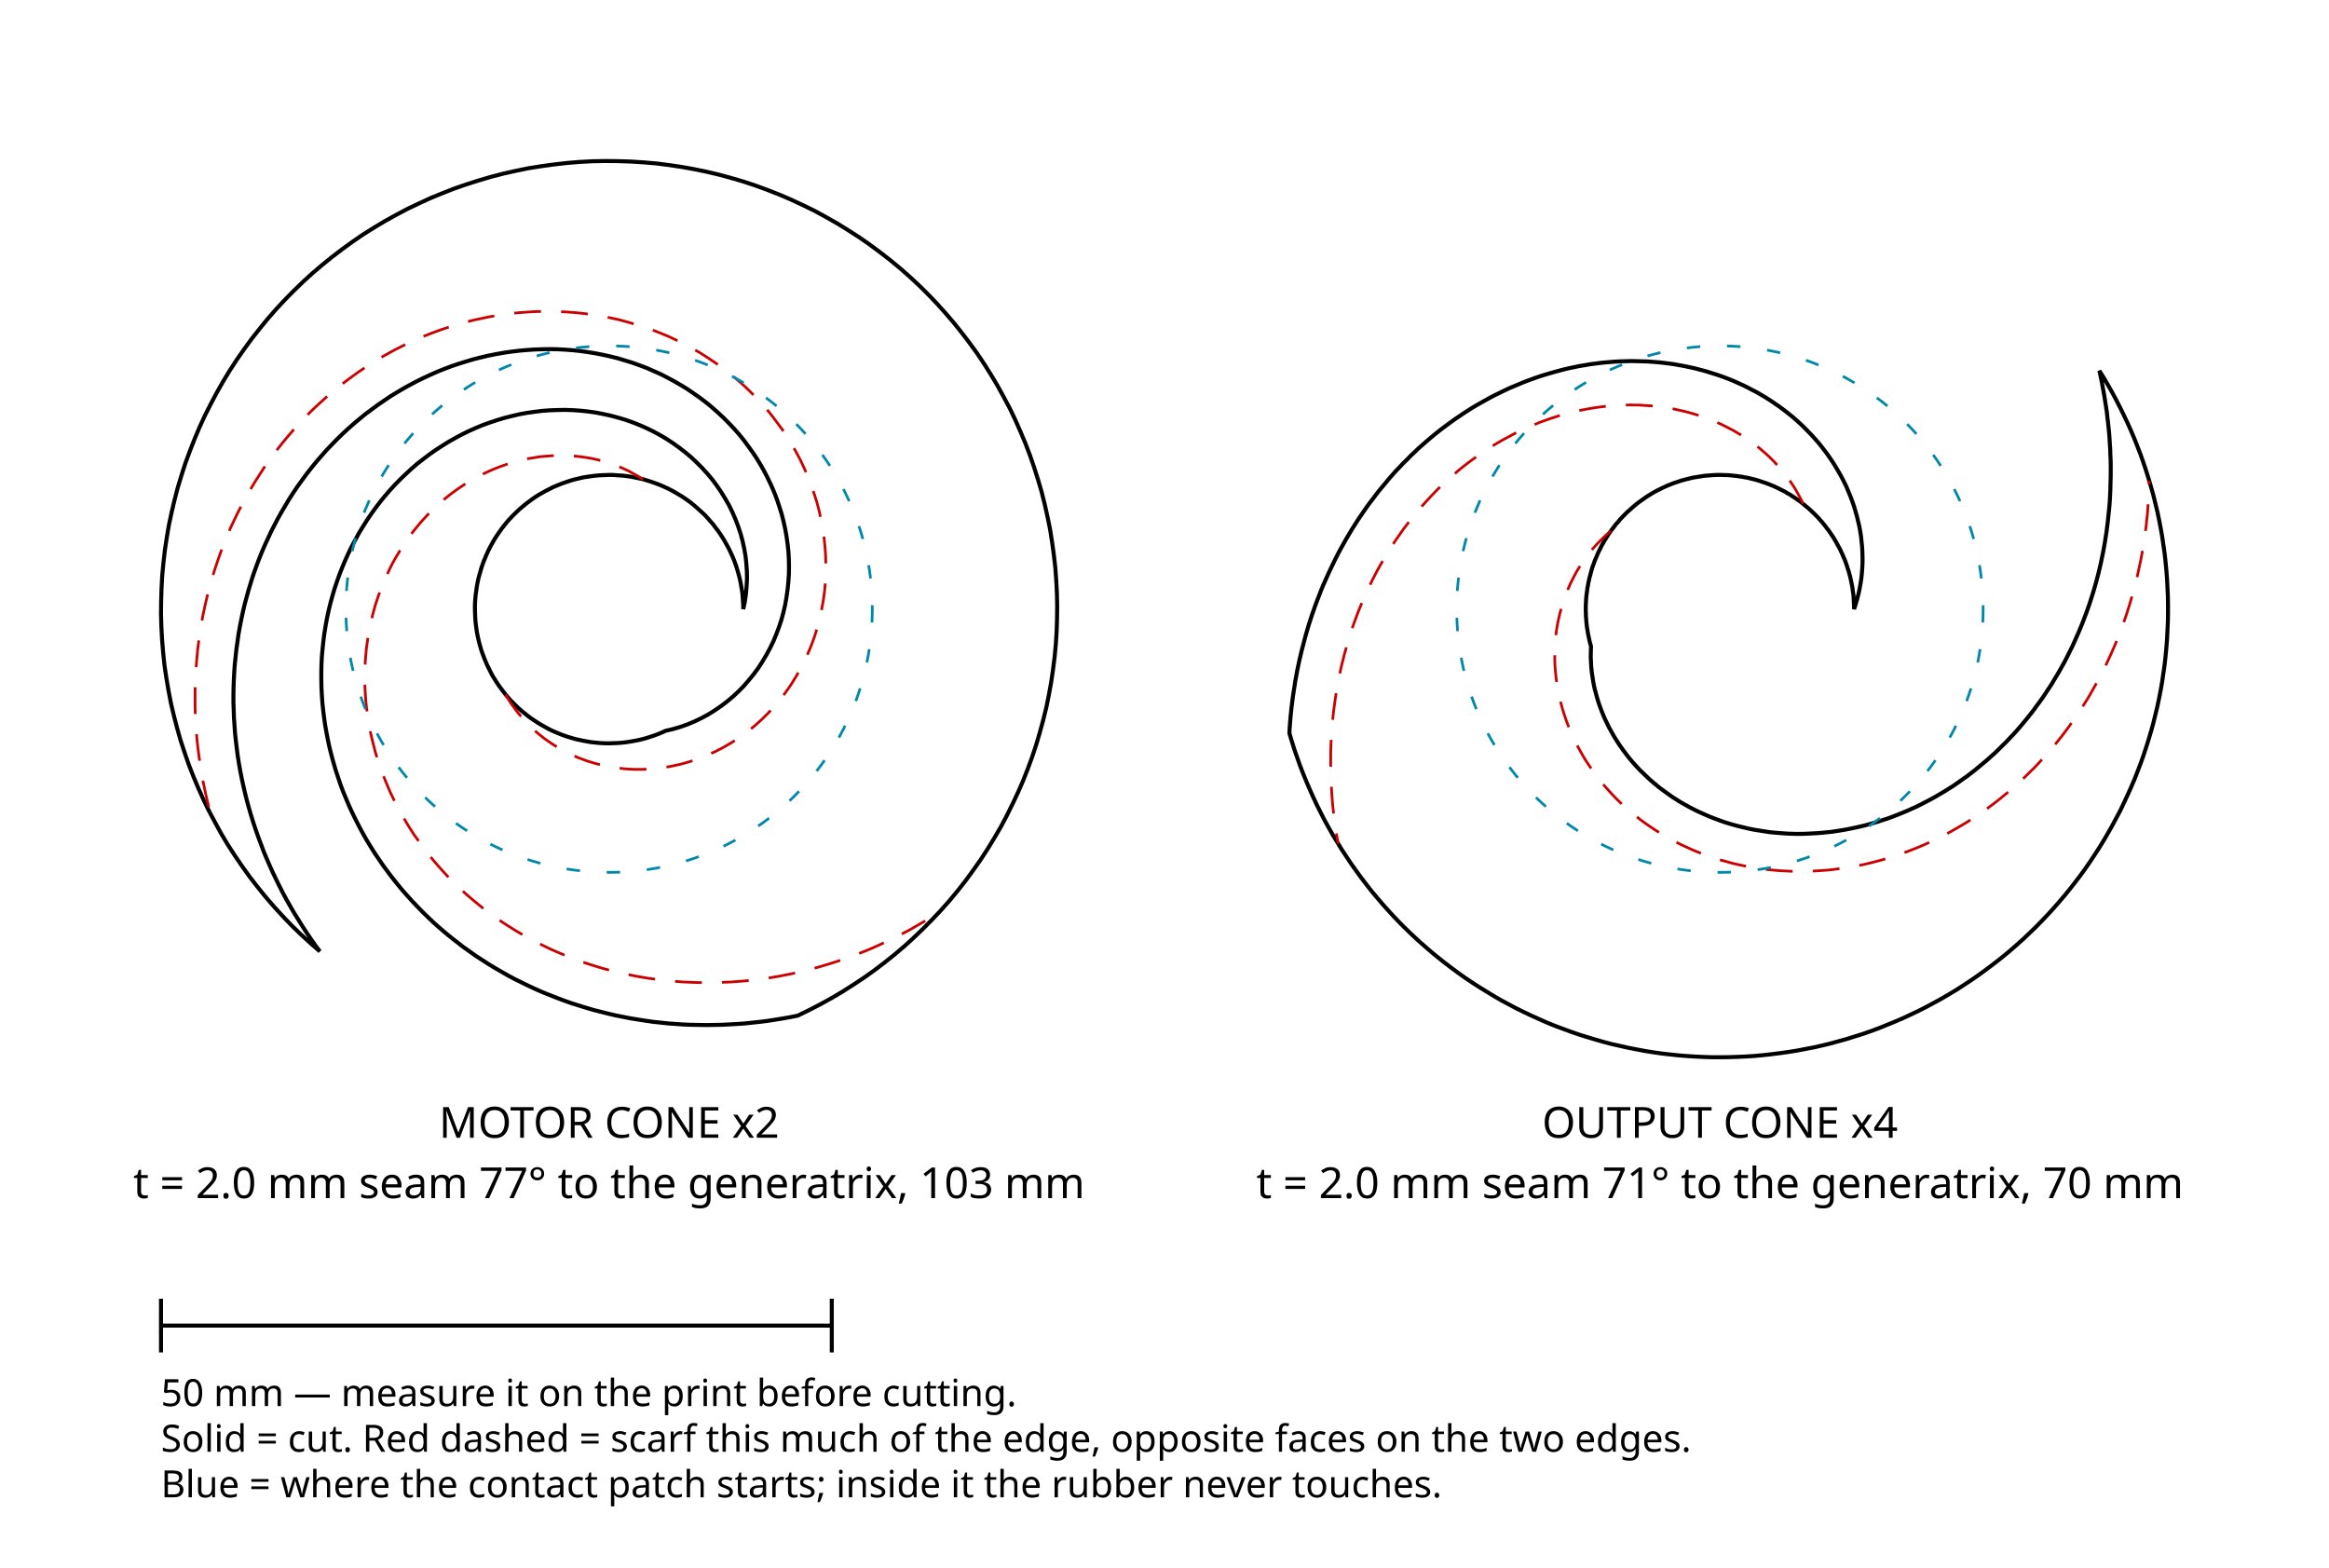
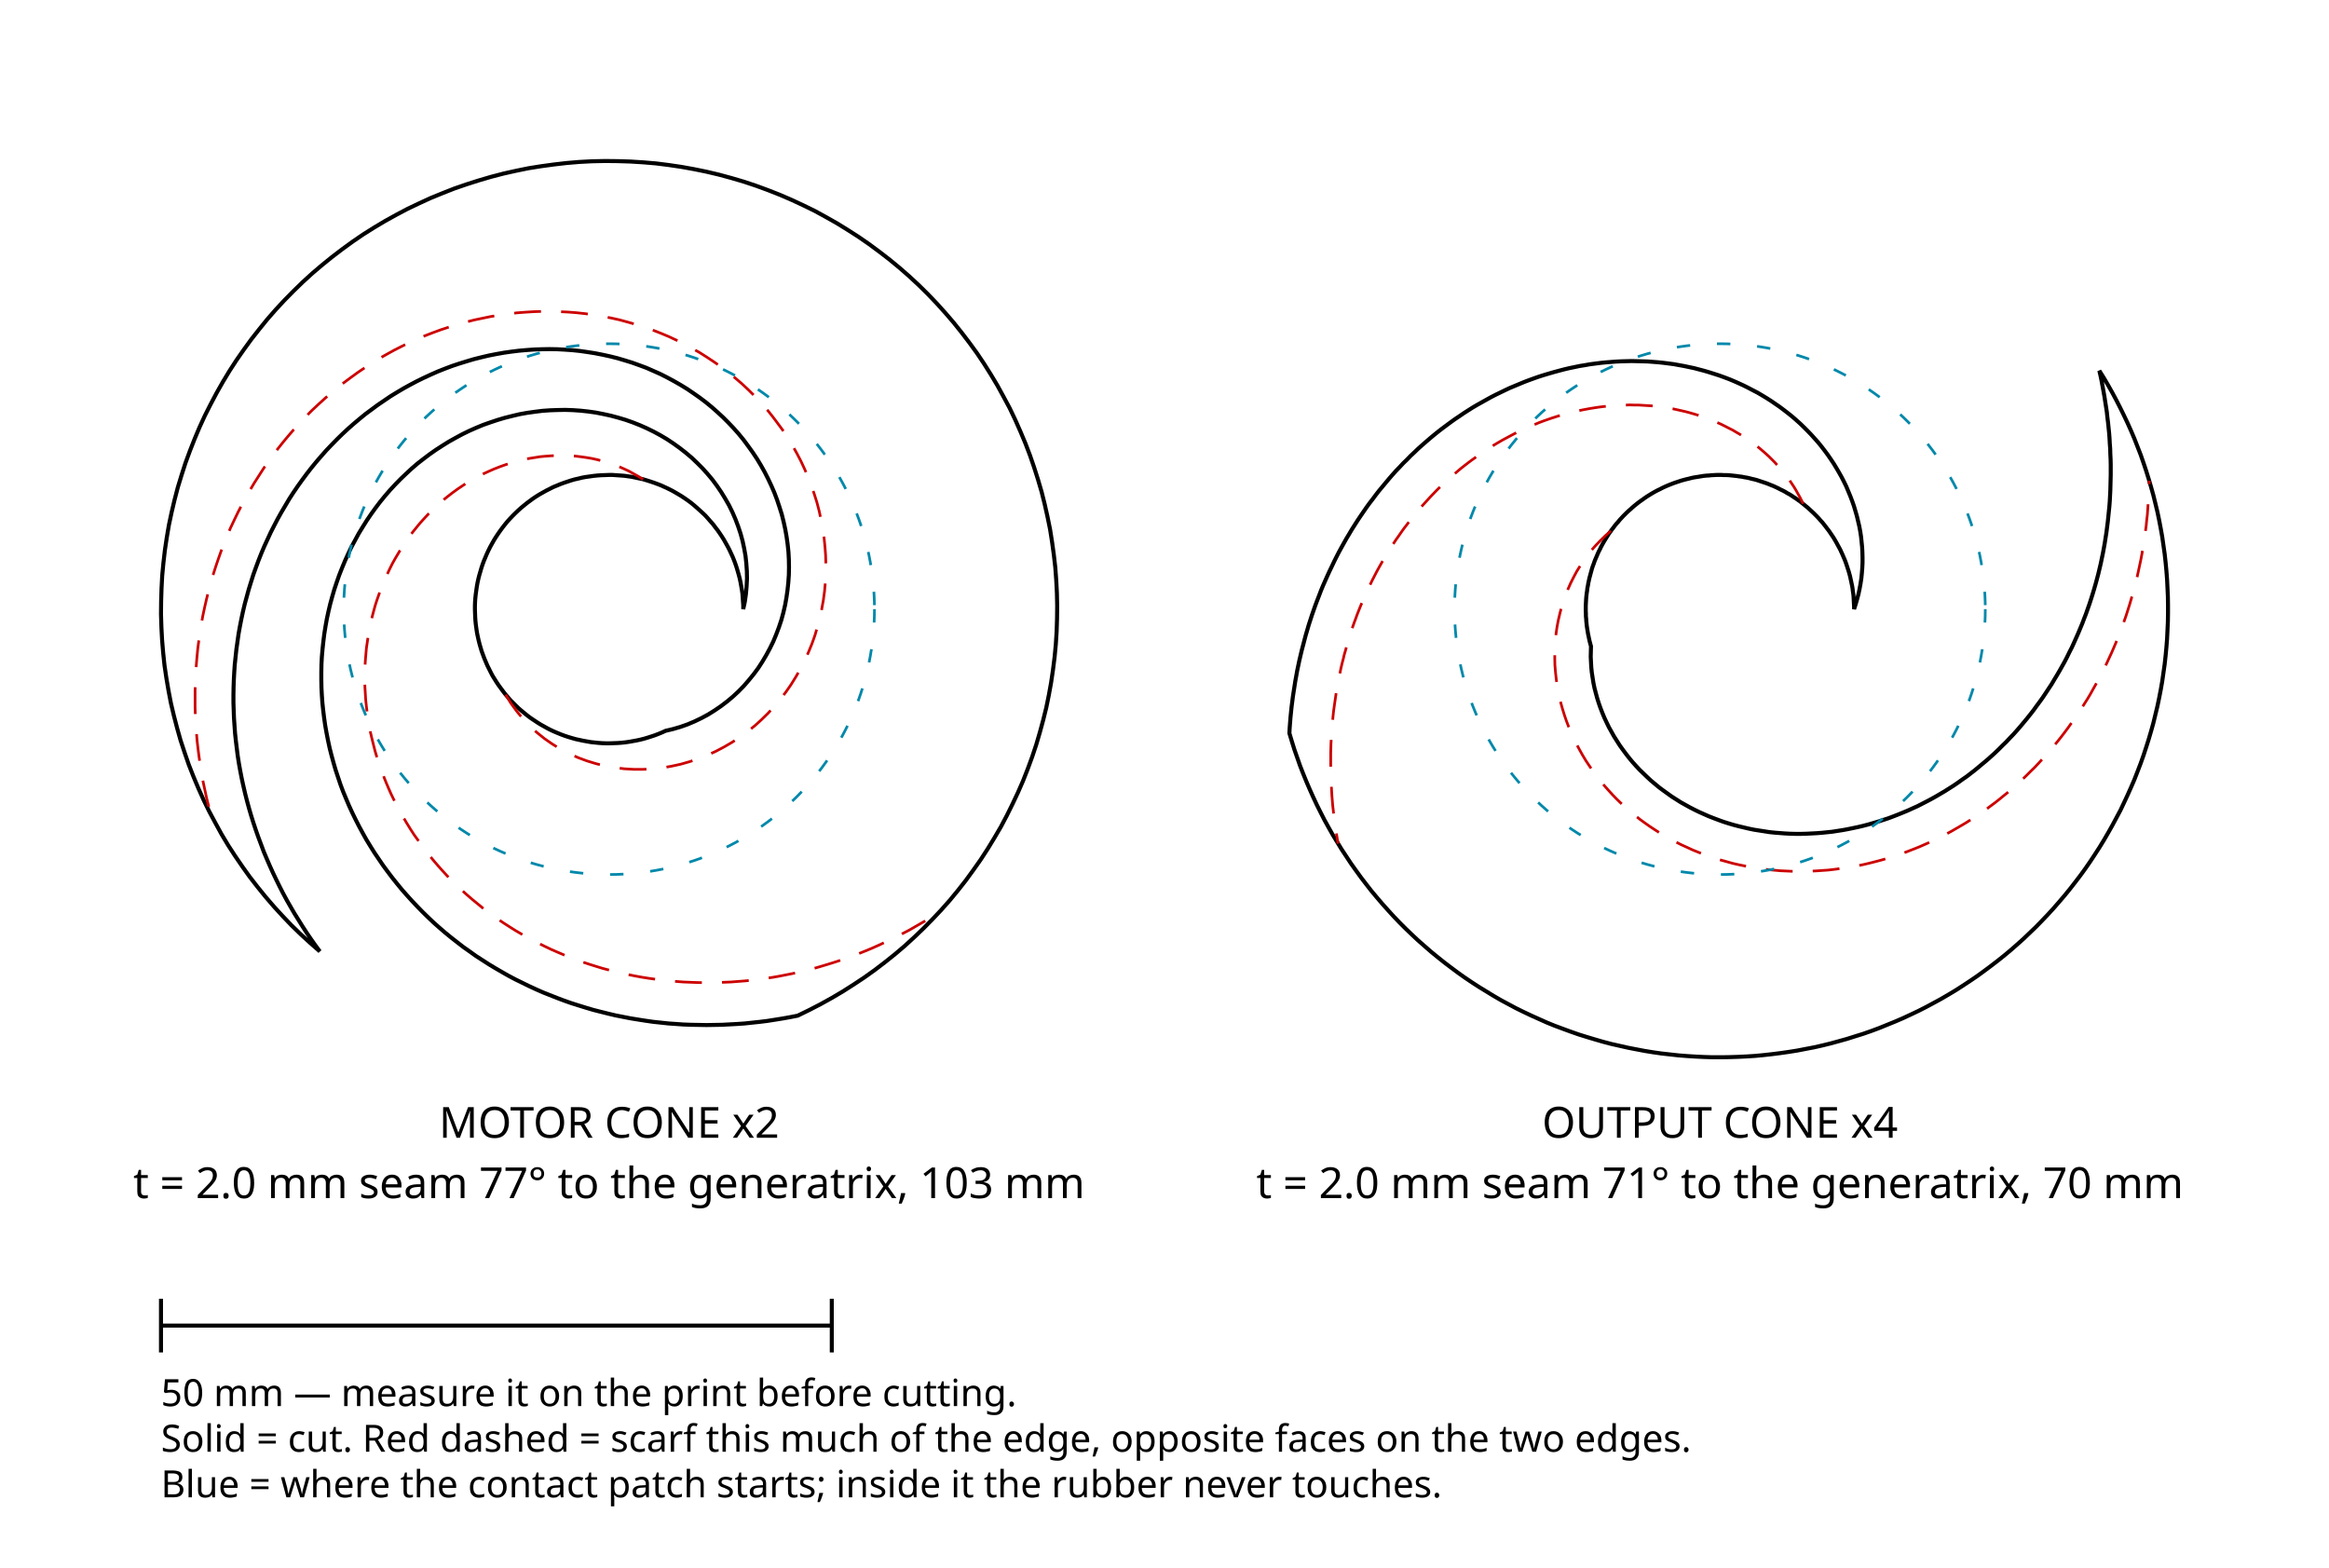
<svg xmlns="http://www.w3.org/2000/svg" width="173.6mm" height="116.8mm" viewBox="0 0 173.6 116.8">
  <polygon points="55.40,45.40 55.52,44.84 55.60,44.28 55.65,43.71 55.68,43.14 55.67,42.57 55.63,42.00 55.57,41.44 55.47,40.88 55.35,40.32 55.20,39.77 55.02,39.23 54.82,38.70 54.59,38.17 54.34,37.66 54.06,37.17 53.76,36.68 53.44,36.21 53.10,35.75 52.73,35.31 52.35,34.89 51.95,34.49 51.54,34.10 51.10,33.73 50.65,33.38 50.19,33.05 49.71,32.73 49.22,32.44 48.72,32.17 48.21,31.92 47.69,31.69 47.16,31.48 46.62,31.29 46.08,31.13 45.52,30.98 44.97,30.86 44.41,30.75 43.84,30.67 43.28,30.61 42.71,30.57 42.14,30.55 41.57,30.56 41.00,30.58 40.43,30.62 39.87,30.69 39.30,30.77 38.74,30.87 38.19,31.00 37.63,31.14 37.09,31.30 36.55,31.48 36.01,31.67 35.48,31.89 34.96,32.12 34.45,32.37 33.95,32.64 33.45,32.92 32.97,33.22 32.49,33.53 32.02,33.86 31.57,34.20 31.12,34.55 30.69,34.92 30.27,35.31 29.86,35.70 29.46,36.11 29.07,36.53 28.70,36.96 28.34,37.40 27.99,37.86 27.66,38.32 27.34,38.79 27.04,39.27 26.74,39.76 26.47,40.26 26.20,40.76 25.95,41.28 25.72,41.79 25.50,42.32 25.29,42.85 25.10,43.39 24.92,43.93 24.76,44.48 24.61,45.03 24.48,45.58 24.36,46.14 24.26,46.70 24.17,47.26 24.10,47.83 24.04,48.39 23.99,48.96 23.96,49.53 23.95,50.10 23.95,50.67 23.96,51.24 23.99,51.81 24.03,52.38 24.09,52.94 24.16,53.51 24.24,54.07 24.34,54.63 24.45,55.19 24.57,55.75 24.71,56.30 24.86,56.85 25.02,57.40 25.20,57.94 25.38,58.48 25.58,59.01 25.80,59.54 26.02,60.06 26.26,60.58 26.51,61.09 26.77,61.60 27.04,62.10 27.32,62.60 27.62,63.09 27.92,63.57 28.24,64.04 28.56,64.51 28.90,64.97 29.24,65.42 29.60,65.87 29.96,66.31 30.34,66.74 30.72,67.16 31.11,67.57 31.51,67.98 31.92,68.38 32.33,68.77 32.76,69.15 33.19,69.52 33.63,69.88 34.08,70.23 34.53,70.58 35.00,70.91 35.46,71.24 35.94,71.55 36.42,71.86 36.90,72.15 37.40,72.44 37.89,72.72 38.40,72.99 38.91,73.24 39.42,73.49 39.94,73.73 40.46,73.96 40.99,74.17 41.52,74.38 42.05,74.58 42.59,74.77 43.13,74.94 43.68,75.11 44.22,75.27 44.77,75.41 45.33,75.55 45.88,75.68 46.44,75.79 47.00,75.90 47.56,75.99 48.13,76.08 48.69,76.16 49.26,76.22 49.82,76.28 50.39,76.32 50.96,76.36 51.53,76.38 52.10,76.39 52.67,76.40 53.24,76.39 53.81,76.38 54.38,76.35 54.95,76.32 55.52,76.28 56.08,76.22 56.65,76.16 57.21,76.09 57.78,76.00 58.34,75.91 58.90,75.81 59.46,75.70 60.32,75.28 61.17,74.84 62.00,74.38 62.83,73.89 63.63,73.38 64.43,72.85 65.20,72.30 65.96,71.72 66.71,71.12 67.44,70.50 68.14,69.86 68.83,69.20 69.50,68.52 70.16,67.82 70.79,67.11 71.40,66.37 71.99,65.62 72.55,64.85 73.10,64.07 73.62,63.27 74.12,62.45 74.60,61.63 75.05,60.78 75.47,59.93 75.88,59.06 76.26,58.19 76.61,57.30 76.94,56.40 77.24,55.50 77.51,54.58 77.76,53.66 77.99,52.73 78.18,51.80 78.35,50.86 78.49,49.91 78.61,48.96 78.70,48.01 78.76,47.06 78.79,46.11 78.80,45.15 78.78,44.20 78.73,43.24 78.66,42.29 78.55,41.34 78.42,40.40 78.27,39.45 78.08,38.52 77.87,37.58 77.64,36.66 77.37,35.74 77.08,34.83 76.77,33.93 76.43,33.04 76.06,32.16 75.67,31.28 75.26,30.42 74.81,29.58 74.35,28.74 73.86,27.92 73.35,27.11 72.82,26.32 72.26,25.55 71.68,24.79 71.08,24.04 70.46,23.32 69.82,22.61 69.16,21.92 68.48,21.25 67.78,20.60 67.06,19.97 66.32,19.36 65.57,18.78 64.80,18.21 64.02,17.67 63.21,17.15 62.40,16.65 61.57,16.18 60.73,15.72 59.87,15.30 59.01,14.90 58.13,14.52 57.24,14.17 56.34,13.84 55.44,13.54 54.52,13.27 53.60,13.02 52.67,12.80 51.74,12.61 50.80,12.44 49.85,12.30 48.90,12.18 47.95,12.10 47.00,12.04 46.04,12.01 45.09,12.00 44.13,12.02 43.18,12.07 42.23,12.15 41.28,12.26 40.33,12.39 39.39,12.54 38.46,12.73 37.52,12.94 36.60,13.18 35.68,13.45 34.77,13.74 33.87,14.05 32.98,14.40 32.10,14.76 31.23,15.16 30.37,15.57 29.52,16.02 28.69,16.48 27.87,16.97 27.06,17.48 26.27,18.02 25.50,18.58 24.74,19.16 24.00,19.76 23.27,20.38 22.57,21.02 21.88,21.69 21.21,22.37 20.56,23.07 19.93,23.79 19.33,24.53 18.74,25.28 18.18,26.05 17.63,26.84 17.11,27.64 16.62,28.45 16.15,29.28 15.70,30.13 15.27,30.98 14.87,31.85 14.50,32.73 14.15,33.62 13.82,34.52 13.53,35.42 13.25,36.34 13.01,37.26 12.79,38.19 12.59,39.13 12.43,40.07 12.29,41.01 12.18,41.96 12.09,42.91 12.04,43.86 12.01,44.82 12.00,45.77 12.03,46.73 12.08,47.68 12.16,48.63 12.26,49.58 12.40,50.53 12.56,51.47 12.74,52.41 12.96,53.34 13.20,54.26 13.46,55.18 13.76,56.09 14.07,56.99 14.42,57.88 14.79,58.76 15.18,59.63 15.60,60.49 16.05,61.33 16.51,62.17 17.00,62.99 17.52,63.79 18.06,64.58 18.61,65.35 19.20,66.11 19.80,66.85 20.42,67.57 21.07,68.28 21.73,68.97 22.41,69.63 23.12,70.28 23.84,70.91 23.84,70.91 23.50,70.45 23.17,69.98 22.85,69.51 22.54,69.03 22.24,68.55 21.94,68.07 21.65,67.57 21.37,67.08 21.10,66.58 20.84,66.07 20.59,65.56 20.34,65.04 20.11,64.53 19.88,64.00 19.66,63.48 19.46,62.94 19.26,62.41 19.07,61.87 18.89,61.33 18.72,60.79 18.56,60.24 18.41,59.69 18.27,59.14 18.14,58.58 18.02,58.03 17.91,57.47 17.81,56.91 17.72,56.34 17.65,55.78 17.58,55.21 17.52,54.65 17.48,54.08 17.44,53.51 17.42,52.94 17.40,52.37 17.40,51.80 17.41,51.23 17.43,50.66 17.46,50.09 17.50,49.52 17.56,48.96 17.62,48.39 17.70,47.83 17.78,47.26 17.88,46.70 17.99,46.14 18.11,45.58 18.24,45.03 18.39,44.48 18.54,43.93 18.71,43.38 18.88,42.84 19.07,42.31 19.27,41.77 19.48,41.24 19.70,40.72 19.94,40.20 20.18,39.68 20.44,39.17 20.70,38.67 20.98,38.17 21.27,37.68 21.56,37.19 21.87,36.71 22.19,36.24 22.52,35.78 22.86,35.32 23.21,34.87 23.57,34.43 23.94,34.00 24.32,33.57 24.71,33.16 25.11,32.75 25.52,32.35 25.94,31.96 26.36,31.59 26.80,31.22 27.24,30.86 27.70,30.52 28.16,30.18 28.63,29.86 29.10,29.54 29.59,29.24 30.08,28.95 30.57,28.68 31.08,28.41 31.59,28.16 32.11,27.92 32.63,27.69 33.16,27.48 33.69,27.28 34.23,27.10 34.78,26.93 35.32,26.77 35.88,26.63 36.43,26.50 36.99,26.39 37.55,26.29 38.11,26.21 38.68,26.14 39.25,26.09 39.82,26.05 40.39,26.03 40.96,26.02 41.53,26.03 42.09,26.06 42.66,26.10 43.23,26.16 43.79,26.24 44.36,26.33 44.92,26.44 45.47,26.56 46.03,26.70 46.57,26.86 47.12,27.03 47.65,27.22 48.19,27.42 48.71,27.65 49.23,27.88 49.74,28.14 50.24,28.41 50.73,28.69 51.22,28.99 51.69,29.31 52.16,29.64 52.61,29.98 53.05,30.34 53.48,30.72 53.90,31.11 54.30,31.51 54.69,31.92 55.07,32.35 55.43,32.79 55.77,33.25 56.10,33.71 56.42,34.19 56.71,34.67 56.99,35.17 57.25,35.68 57.49,36.19 57.72,36.72 57.92,37.25 58.10,37.79 58.27,38.33 58.41,38.89 58.53,39.44 58.63,40.00 58.71,40.57 58.77,41.14 58.80,41.70 58.81,42.27 58.80,42.84 58.76,43.41 58.70,43.98 58.62,44.54 58.52,45.10 58.39,45.66 58.24,46.21 58.06,46.75 57.86,47.28 57.64,47.81 57.39,48.32 57.12,48.82 56.83,49.31 56.52,49.79 56.18,50.25 55.82,50.69 55.45,51.12 55.05,51.53 54.63,51.92 54.20,52.28 53.74,52.63 53.27,52.95 52.79,53.25 52.29,53.52 51.77,53.77 51.25,53.99 50.71,54.18 50.16,54.34 49.61,54.47 49.35,54.59 49.08,54.70 48.82,54.80 48.55,54.89 48.27,54.98 48.00,55.06 47.72,55.13 47.44,55.19 47.16,55.24 46.88,55.29 46.60,55.33 46.31,55.36 46.03,55.38 45.74,55.39 45.46,55.40 45.17,55.40 44.88,55.39 44.60,55.37 44.31,55.34 44.03,55.31 43.75,55.26 43.47,55.21 43.19,55.15 42.91,55.09 42.63,55.01 42.36,54.93 42.09,54.84 41.82,54.74 41.55,54.63 41.29,54.52 41.03,54.40 40.78,54.27 40.53,54.13 40.28,53.99 40.04,53.84 39.80,53.68 39.56,53.52 39.33,53.35 39.11,53.17 38.89,52.99 38.67,52.80 38.46,52.60 38.26,52.40 38.06,52.20 37.87,51.98 37.69,51.77 37.51,51.54 37.34,51.31 37.17,51.08 37.01,50.84 36.86,50.60 36.71,50.36 36.58,50.11 36.45,49.85 36.32,49.59 36.21,49.33 36.10,49.07 36.00,48.80 35.90,48.53 35.82,48.26 35.74,47.98 35.67,47.70 35.61,47.43 35.55,47.14 35.51,46.86 35.47,46.58 35.44,46.29 35.42,46.01 35.41,45.72 35.40,45.44 35.40,45.15 35.41,44.87 35.43,44.58 35.46,44.30 35.50,44.01 35.54,43.73 35.59,43.45 35.65,43.17 35.72,42.89 35.80,42.62 35.88,42.34 35.97,42.07 36.07,41.80 36.18,41.54 36.29,41.28 36.41,41.02 36.54,40.76 36.68,40.51 36.82,40.26 36.97,40.02 37.13,39.78 37.29,39.55 37.46,39.32 37.64,39.09 37.82,38.87 38.01,38.66 38.21,38.45 38.41,38.25 38.62,38.05 38.83,37.86 39.05,37.68 39.27,37.50 39.50,37.33 39.73,37.16 39.97,37.00 40.21,36.85 40.46,36.71 40.71,36.57 40.97,36.44 41.22,36.31 41.49,36.20 41.75,36.09 42.02,35.99 42.29,35.90 42.56,35.81 42.84,35.73 43.11,35.67 43.39,35.60 43.67,35.55 43.96,35.51 44.24,35.47 44.53,35.44 44.81,35.42 45.10,35.41 45.38,35.40 45.67,35.40 45.95,35.42 46.24,35.44 46.52,35.46 46.81,35.50 47.09,35.54 47.37,35.60 47.65,35.66 47.93,35.72 48.20,35.80 48.48,35.89 48.75,35.98 49.02,36.08 49.28,36.18 49.54,36.30 49.80,36.42 50.06,36.55 50.31,36.69 50.55,36.83 50.80,36.98 51.04,37.14 51.27,37.30 51.50,37.47 51.72,37.65 51.94,37.84 52.15,38.03 52.36,38.22 52.57,38.42 52.76,38.63 52.95,38.85 53.14,39.06 53.31,39.29 53.49,39.52 53.65,39.75 53.81,39.99 53.96,40.23 54.10,40.48 54.24,40.73 54.37,40.98 54.49,41.24 54.61,41.50 54.72,41.77 54.82,42.04 54.91,42.31 54.99,42.58 55.07,42.86 55.14,43.13 55.20,43.41 55.25,43.69 55.30,43.98 55.34,44.26 55.36,44.54 55.38,44.83 55.40,45.11" fill="none" stroke="#000" stroke-width="0.3" />
  <polyline points="47.93,35.73 47.59,35.51 47.23,35.31 46.87,35.11 46.50,34.94 46.12,34.77 45.73,34.63 45.33,34.49 44.93,34.37 44.52,34.26 44.11,34.17 43.69,34.10 43.27,34.04 42.84,33.99 42.41,33.96 41.98,33.95 41.55,33.95 41.12,33.97 40.68,34.00 40.25,34.04 39.82,34.11 39.38,34.18 38.95,34.27 38.52,34.38 38.10,34.50 37.67,34.64 37.25,34.79 36.84,34.95 36.43,35.13 36.02,35.32 35.62,35.53 35.22,35.74 34.83,35.97 34.45,36.22 34.08,36.47 33.71,36.74 33.35,37.02 32.99,37.31 32.65,37.62 32.31,37.93 31.99,38.25 31.67,38.59 31.36,38.93 31.06,39.29 30.77,39.65 30.49,40.02 30.22,40.40 29.96,40.79 29.72,41.19 29.48,41.59 29.25,42.00 29.04,42.42 28.84,42.85 28.64,43.28 28.46,43.71 28.30,44.15 28.14,44.60 27.99,45.05 27.86,45.51 27.74,45.97 27.63,46.43 27.53,46.90 27.45,47.37 27.38,47.84 27.31,48.32 27.27,48.80 27.23,49.28 27.20,49.76 27.19,50.24 27.19,50.72 27.20,51.20 27.23,51.68 27.26,52.17 27.31,52.65 27.37,53.13 27.44,53.61 27.52,54.09 27.61,54.57 27.72,55.04 27.84,55.52 27.96,55.99 28.10,56.46 28.25,56.92 28.41,57.39 28.59,57.85 28.77,58.30 28.96,58.75 29.16,59.20 29.38,59.65 29.60,60.08 29.83,60.52 30.08,60.95 30.33,61.37 30.59,61.79 30.86,62.21 31.15,62.61 31.44,63.02 31.73,63.41 32.04,63.80 32.36,64.19 32.68,64.56 33.01,64.93 33.35,65.30 33.70,65.66 34.06,66.01 34.42,66.35 34.79,66.68 35.17,67.01 35.56,67.33 35.95,67.65 36.35,67.95 36.75,68.25 37.16,68.54 37.58,68.82 38.00,69.09 38.43,69.36 38.86,69.61 39.30,69.86 39.74,70.10 40.19,70.33 40.64,70.55 41.10,70.77 41.56,70.97 42.03,71.17 42.50,71.36 42.97,71.54 43.45,71.71 43.93,71.87 44.41,72.02 44.90,72.17 45.39,72.30 45.88,72.43 46.38,72.54 46.88,72.65 47.38,72.75 47.88,72.84 48.38,72.92 48.89,72.99 49.39,73.05 49.90,73.11 50.41,73.15 50.92,73.19 51.43,73.21 51.94,73.23 52.45,73.24 52.96,73.24 53.48,73.23 53.99,73.21 54.50,73.19 55.01,73.15 55.53,73.11 56.04,73.06 56.55,72.99 57.06,72.92 57.56,72.85 58.07,72.76 58.58,72.66 59.08,72.56 59.59,72.45 60.09,72.33 60.59,72.20 61.08,72.06 61.58,71.91 62.07,71.76 62.56,71.60 63.05,71.43 63.54,71.25 64.02,71.07 64.50,70.88 64.98,70.68 65.45,70.47 65.92,70.25 66.39,70.03 66.86,69.80 67.32,69.56 67.78,69.32 68.23,69.06 68.68,68.80 69.13,68.54 69.57,68.27 70.01,67.99" fill="none" stroke="#c00" stroke-width="0.2" stroke-dasharray="2,1.5" />
  <polyline points="37.69,51.77 38.07,52.40 38.50,52.99 38.97,53.56 39.47,54.09 40.00,54.58 40.57,55.04 41.16,55.45 41.78,55.83 42.42,56.16 43.07,56.46 43.74,56.71 44.43,56.92 45.12,57.09 45.82,57.21 46.53,57.30 47.23,57.34 47.94,57.34 48.65,57.31 49.35,57.23 50.04,57.11 50.73,56.96 51.40,56.77 52.06,56.55 52.71,56.29 53.35,56.00 53.96,55.68 54.56,55.33 55.14,54.95 55.70,54.54 56.24,54.11 56.75,53.65 57.24,53.17 57.71,52.66 58.15,52.14 58.57,51.59 58.96,51.03 59.32,50.45 59.66,49.86 59.97,49.25 60.25,48.64 60.51,48.01 60.74,47.37 60.93,46.72 61.11,46.06 61.25,45.40 61.37,44.74 61.46,44.07 61.52,43.40 61.55,42.73 61.56,42.06 61.54,41.39 61.49,40.72 61.42,40.05 61.33,39.39 61.20,38.74 61.06,38.09 60.89,37.44 60.69,36.81 60.47,36.18 60.23,35.56 59.97,34.95 59.69,34.35 59.38,33.76 59.06,33.19 58.71,32.62 58.35,32.07 57.96,31.54 57.56,31.01 57.15,30.50 56.71,30.01 56.26,29.53 55.80,29.07 55.32,28.62 54.82,28.19 54.32,27.78 53.80,27.38 53.26,27.00 52.72,26.64 52.17,26.29 51.60,25.97 51.03,25.66 50.45,25.37 49.86,25.09 49.26,24.84 48.65,24.60 48.04,24.39 47.43,24.19 46.80,24.01 46.18,23.84 45.55,23.70 44.91,23.58 44.27,23.47 43.63,23.38 42.99,23.31 42.35,23.26 41.71,23.23 41.06,23.21 40.42,23.21 39.78,23.23 39.14,23.27 38.50,23.32 37.86,23.40 37.22,23.49 36.59,23.59 35.96,23.72 35.34,23.85 34.72,24.01 34.10,24.18 33.49,24.37 32.88,24.57 32.28,24.79 31.69,25.02 31.10,25.27 30.52,25.53 29.95,25.81 29.38,26.10 28.82,26.41 28.27,26.72 27.73,27.06 27.20,27.40 26.67,27.76 26.16,28.13 25.65,28.51 25.15,28.90 24.66,29.31 24.19,29.72 23.72,30.15 23.26,30.58 22.81,31.03 22.38,31.49 21.95,31.96 21.54,32.43 21.13,32.92 20.74,33.41 20.36,33.91 19.99,34.42 19.63,34.94 19.29,35.47 18.95,36.00 18.63,36.54 18.32,37.09 18.02,37.64 17.73,38.20 17.46,38.76 17.19,39.33 16.94,39.91 16.71,40.49 16.48,41.08 16.27,41.67 16.07,42.26 15.88,42.86 15.70,43.46 15.54,44.06 15.39,44.67 15.25,45.28 15.12,45.89 15.01,46.50 14.91,47.12 14.82,47.74 14.74,48.36 14.68,48.98 14.63,49.60 14.58,50.22 14.56,50.84 14.54,51.47 14.54,52.09 14.54,52.71 14.56,53.33 14.60,53.96 14.64,54.58 14.69,55.20 14.76,55.81 14.84,56.43 14.93,57.04 15.03,57.66 15.14,58.27 15.27,58.88 15.40,59.48 15.55,60.08 15.70,60.68" fill="none" stroke="#c00" stroke-width="0.2" stroke-dasharray="2,1.5" />
-   <circle cx="45.40" cy="45.40" r="19.62" fill="none" stroke="#08a" stroke-width="0.2" stroke-dasharray="1,2" />
+   <circle cx="45.40" cy="45.40" r="19.78" fill="none" stroke="#08a" stroke-width="0.2" stroke-dasharray="1,2" />
  <text x="45.4" y="84.8" font-family="sans-serif" font-size="3.2" text-anchor="middle">MOTOR CONE x2</text>
  <text x="45.4" y="89.3" font-family="sans-serif" font-size="3.2" text-anchor="middle">t = 2.0 mm   seam 77° to the generatrix, 103 mm</text>
  <polygon points="138.20,45.40 138.32,45.03 138.43,44.65 138.53,44.27 138.61,43.89 138.68,43.51 138.74,43.12 138.78,42.73 138.81,42.34 138.83,41.95 138.83,41.56 138.82,41.17 138.80,40.78 138.76,40.39 138.72,40.00 138.66,39.61 138.59,39.23 138.50,38.85 138.41,38.47 138.30,38.09 138.19,37.72 138.06,37.35 137.92,36.98 137.77,36.62 137.62,36.26 137.45,35.91 137.27,35.56 137.08,35.22 136.88,34.88 136.68,34.55 136.46,34.22 136.24,33.90 136.01,33.59 135.77,33.28 135.52,32.97 135.26,32.68 135.00,32.39 134.73,32.11 134.45,31.83 134.17,31.56 133.88,31.30 133.58,31.04 133.28,30.80 132.97,30.56 132.65,30.32 132.33,30.10 132.01,29.88 131.68,29.67 131.35,29.47 131.01,29.27 130.66,29.09 130.32,28.91 129.96,28.73 129.61,28.57 129.25,28.41 128.89,28.26 128.52,28.12 128.16,27.99 127.79,27.87 127.41,27.75 127.04,27.64 126.66,27.54 126.28,27.44 125.90,27.36 125.52,27.28 125.13,27.21 124.75,27.14 124.36,27.09 123.97,27.04 123.58,27.00 123.19,26.97 122.80,26.94 122.41,26.93 122.02,26.92 121.63,26.91 121.24,26.92 120.85,26.93 120.45,26.95 120.06,26.98 119.68,27.01 119.29,27.05 118.90,27.10 118.51,27.15 118.12,27.22 117.74,27.28 117.36,27.36 116.97,27.44 116.59,27.53 116.21,27.63 115.84,27.73 115.46,27.84 115.09,27.95 114.71,28.07 114.34,28.20 113.98,28.33 113.61,28.47 113.25,28.62 112.89,28.77 112.53,28.92 112.17,29.09 111.82,29.26 111.47,29.43 111.12,29.61 110.78,29.80 110.44,29.99 110.10,30.18 109.76,30.38 109.43,30.59 109.10,30.80 108.78,31.02 108.45,31.24 108.13,31.47 107.82,31.70 107.51,31.93 107.20,32.17 106.89,32.42 106.59,32.67 106.30,32.92 106.00,33.18 105.71,33.44 105.43,33.71 105.14,33.98 104.87,34.26 104.59,34.53 104.32,34.82 104.05,35.10 103.79,35.39 103.53,35.69 103.28,35.99 103.03,36.29 102.78,36.59 102.54,36.90 102.31,37.21 102.07,37.52 101.84,37.84 101.62,38.16 101.40,38.48 101.18,38.81 100.97,39.14 100.76,39.47 100.56,39.81 100.36,40.14 100.17,40.48 99.98,40.82 99.79,41.17 99.61,41.52 99.44,41.86 99.27,42.22 99.10,42.57 98.94,42.92 98.78,43.28 98.62,43.64 98.47,44.00 98.33,44.37 98.19,44.73 98.05,45.10 97.92,45.47 97.79,45.84 97.67,46.21 97.55,46.58 97.44,46.96 97.33,47.33 97.23,47.71 97.13,48.09 97.03,48.47 96.94,48.85 96.85,49.23 96.77,49.61 96.69,49.99 96.62,50.38 96.55,50.76 96.49,51.15 96.43,51.53 96.37,51.92 96.32,52.31 96.27,52.70 96.23,53.09 96.19,53.48 96.16,53.87 96.13,54.26 96.11,54.65 96.29,55.25 96.48,55.86 96.69,56.46 96.90,57.06 97.13,57.65 97.37,58.24 97.62,58.82 97.88,59.40 98.15,59.98 98.43,60.54 98.72,61.11 99.03,61.67 99.34,62.22 99.67,62.76 100.00,63.30 100.35,63.83 100.70,64.36 101.07,64.88 101.44,65.39 101.83,65.90 102.22,66.40 102.63,66.89 103.04,67.37 103.46,67.84 103.89,68.31 104.33,68.77 104.78,69.22 105.24,69.66 105.70,70.09 106.18,70.51 106.66,70.93 107.15,71.33 107.65,71.73 108.15,72.11 108.66,72.49 109.18,72.86 109.70,73.21 110.24,73.56 110.78,73.89 111.32,74.22 111.87,74.54 112.43,74.84 112.99,75.14 113.56,75.42 114.13,75.69 114.71,75.95 115.29,76.21 115.88,76.45 116.47,76.67 117.07,76.89 117.67,77.10 118.28,77.29 118.88,77.47 119.50,77.65 120.11,77.81 120.73,77.95 121.35,78.09 121.97,78.21 122.60,78.33 123.22,78.43 123.85,78.52 124.48,78.59 125.11,78.66 125.75,78.71 126.38,78.75 127.01,78.78 127.65,78.80 128.28,78.80 128.92,78.79 129.55,78.77 130.19,78.74 130.82,78.70 131.45,78.64 132.08,78.57 132.71,78.49 133.34,78.40 133.97,78.30 134.59,78.18 135.22,78.06 135.84,77.92 136.45,77.77 137.07,77.60 137.68,77.43 138.28,77.24 138.89,77.05 139.49,76.84 140.08,76.62 140.67,76.38 141.26,76.14 141.84,75.89 142.42,75.62 142.99,75.35 143.56,75.06 144.12,74.76 144.67,74.46 145.22,74.14 145.77,73.81 146.30,73.47 146.83,73.12 147.36,72.76 147.87,72.39 148.38,72.01 148.89,71.62 149.38,71.23 149.87,70.82 150.35,70.40 150.82,69.98 151.28,69.54 151.74,69.10 152.18,68.65 152.62,68.19 153.05,67.72 153.47,67.24 153.88,66.76 154.28,66.27 154.67,65.77 155.06,65.26 155.43,64.75 155.79,64.23 156.14,63.70 156.49,63.16 156.82,62.62 157.14,62.07 157.45,61.52 157.75,60.96 158.05,60.40 158.32,59.83 158.59,59.25 158.85,58.67 159.10,58.09 159.33,57.50 159.56,56.90 159.77,56.31 159.97,55.70 160.16,55.10 160.34,54.49 160.51,53.88 160.66,53.26 160.81,52.64 160.94,52.02 161.06,51.40 161.17,50.77 161.26,50.14 161.35,49.51 161.42,48.88 161.48,48.25 161.53,47.62 161.56,46.98 161.59,46.35 161.60,45.71 161.60,45.08 161.59,44.44 161.56,43.81 161.53,43.18 161.48,42.54 161.42,41.91 161.35,41.28 161.26,40.65 161.17,40.02 161.06,39.40 160.94,38.77 160.81,38.15 160.66,37.53 160.51,36.92 160.34,36.31 160.16,35.70 159.97,35.09 159.77,34.49 159.56,33.89 159.33,33.30 159.10,32.71 158.85,32.12 158.59,31.54 158.32,30.97 158.04,30.40 157.75,29.83 157.45,29.27 157.14,28.72 156.82,28.17 156.48,27.63 156.48,27.63 156.57,28.01 156.65,28.40 156.72,28.78 156.79,29.16 156.86,29.55 156.92,29.94 156.98,30.32 157.04,30.71 157.08,31.10 157.13,31.49 157.17,31.88 157.21,32.27 157.24,32.66 157.26,33.05 157.29,33.44 157.30,33.83 157.32,34.22 157.33,34.61 157.33,35.00 157.33,35.39 157.32,35.78 157.31,36.17 157.30,36.56 157.28,36.95 157.26,37.34 157.23,37.73 157.19,38.12 157.15,38.51 157.11,38.90 157.06,39.29 157.01,39.68 156.95,40.06 156.89,40.45 156.82,40.84 156.75,41.22 156.67,41.60 156.59,41.99 156.50,42.37 156.41,42.75 156.31,43.13 156.21,43.50 156.10,43.88 155.99,44.25 155.87,44.63 155.75,45.00 155.62,45.37 155.49,45.74 155.35,46.10 155.21,46.47 155.06,46.83 154.91,47.19 154.75,47.55 154.59,47.91 154.43,48.26 154.25,48.61 154.08,48.96 153.90,49.31 153.71,49.65 153.52,49.99 153.32,50.33 153.12,50.66 152.92,51.00 152.70,51.33 152.49,51.65 152.27,51.98 152.04,52.30 151.81,52.61 151.58,52.93 151.34,53.24 151.10,53.54 150.85,53.84 150.60,54.14 150.34,54.44 150.08,54.73 149.81,55.01 149.54,55.30 149.26,55.57 148.98,55.85 148.70,56.12 148.41,56.38 148.12,56.64 147.82,56.89 147.52,57.14 147.22,57.39 146.91,57.63 146.60,57.87 146.28,58.09 145.96,58.32 145.64,58.54 145.31,58.75 144.98,58.96 144.64,59.16 144.30,59.36 143.96,59.55 143.62,59.73 143.27,59.91 142.92,60.09 142.56,60.25 142.21,60.41 141.85,60.56 141.48,60.71 141.12,60.85 140.75,60.99 140.38,61.11 140.01,61.23 139.64,61.34 139.26,61.45 138.88,61.55 138.50,61.64 138.12,61.72 137.73,61.80 137.35,61.87 136.96,61.93 136.58,61.99 136.19,62.03 135.80,62.07 135.41,62.10 135.02,62.12 134.63,62.14 134.24,62.15 133.84,62.15 133.45,62.14 133.06,62.12 132.67,62.09 132.28,62.06 131.89,62.02 131.51,61.96 131.12,61.90 130.74,61.84 130.35,61.76 129.97,61.67 129.59,61.58 129.21,61.48 128.84,61.37 128.46,61.25 128.10,61.12 127.73,60.98 127.37,60.84 127.01,60.68 126.65,60.52 126.30,60.35 125.95,60.17 125.61,59.98 125.27,59.79 124.94,59.58 124.61,59.37 124.29,59.14 123.97,58.91 123.66,58.68 123.36,58.43 123.06,58.18 122.77,57.91 122.49,57.64 122.21,57.37 121.94,57.08 121.68,56.79 121.43,56.49 121.19,56.18 120.96,55.87 120.73,55.55 120.52,55.22 120.31,54.89 120.12,54.55 119.93,54.21 119.76,53.86 119.59,53.50 119.44,53.14 119.30,52.78 119.17,52.41 119.05,52.03 118.95,51.66 118.85,51.28 118.77,50.89 118.71,50.51 118.65,50.12 118.61,49.73 118.59,49.34 118.57,48.95 118.58,48.56 118.59,48.17 118.54,47.99 118.49,47.80 118.45,47.62 118.41,47.43 118.37,47.24 118.34,47.06 118.31,46.87 118.28,46.68 118.26,46.49 118.24,46.30 118.23,46.11 118.21,45.92 118.21,45.73 118.20,45.54 118.20,45.35 118.20,45.16 118.21,44.97 118.22,44.78 118.23,44.59 118.25,44.40 118.27,44.22 118.30,44.03 118.32,43.84 118.36,43.65 118.39,43.46 118.43,43.28 118.47,43.09 118.52,42.91 118.57,42.72 118.62,42.54 118.67,42.36 118.73,42.18 118.80,42.00 118.86,41.82 118.93,41.65 119.01,41.47 119.08,41.30 119.16,41.12 119.25,40.95 119.33,40.78 119.42,40.61 119.51,40.45 119.61,40.28 119.71,40.12 119.81,39.96 119.91,39.80 120.02,39.65 120.13,39.49 120.25,39.34 120.36,39.19 120.48,39.04 120.61,38.90 120.73,38.75 120.86,38.61 120.99,38.47 121.12,38.34 121.26,38.20 121.40,38.07 121.54,37.95 121.68,37.82 121.82,37.70 121.97,37.58 122.12,37.46 122.27,37.35 122.43,37.24 122.58,37.13 122.74,37.02 122.90,36.92 123.06,36.82 123.23,36.72 123.39,36.63 123.56,36.54 123.73,36.46 123.90,36.37 124.07,36.29 124.25,36.21 124.42,36.14 124.60,36.07 124.78,36.00 124.96,35.94 125.14,35.88 125.32,35.82 125.50,35.77 125.69,35.72 125.87,35.68 126.06,35.63 126.24,35.59 126.43,35.56 126.62,35.53 126.80,35.50 126.99,35.47 127.18,35.45 127.37,35.44 127.56,35.42 127.75,35.41 127.94,35.40 128.13,35.40 128.32,35.40 128.51,35.41 128.70,35.41 128.89,35.42 129.08,35.44 129.27,35.46 129.46,35.48 129.65,35.51 129.83,35.53 130.02,35.57 130.21,35.60 130.39,35.64 130.58,35.69 130.76,35.73 130.95,35.78 131.13,35.84 131.31,35.90 131.49,35.96 131.67,36.02 131.85,36.09 132.02,36.16 132.20,36.23 132.37,36.31 132.54,36.39 132.71,36.48 132.88,36.56 133.05,36.65 133.21,36.75 133.38,36.84 133.54,36.94 133.70,37.05 133.86,37.15 134.01,37.26 134.17,37.37 134.32,37.49 134.47,37.61 134.61,37.73 134.76,37.85 134.90,37.98 135.04,38.11 135.18,38.24 135.31,38.37 135.45,38.51 135.58,38.65 135.70,38.79 135.83,38.93 135.95,39.08 136.07,39.23 136.18,39.38 136.30,39.53 136.41,39.69 136.51,39.84 136.62,40.00 136.72,40.16 136.82,40.33 136.91,40.49 137.00,40.66 137.09,40.82 137.18,40.99 137.26,41.17 137.34,41.34 137.41,41.51 137.49,41.69 137.56,41.87 137.62,42.04 137.68,42.22 137.74,42.41 137.80,42.59 137.85,42.77 137.90,42.95 137.94,43.14 137.98,43.32 138.02,43.51 138.06,43.70 138.09,43.89 138.11,44.07 138.14,44.26 138.16,44.45 138.17,44.64 138.18,44.83 138.19,45.02 138.20,45.21" fill="none" stroke="#000" stroke-width="0.3" />
  <polyline points="134.40,37.55 134.28,37.29 134.15,37.04 134.01,36.79 133.87,36.54 133.72,36.29 133.56,36.05 133.40,35.81 133.23,35.57 133.05,35.34 132.86,35.11 132.67,34.88 132.47,34.66 132.27,34.44 132.06,34.23 131.85,34.02 131.63,33.82 131.40,33.62 131.17,33.42 130.93,33.23 130.69,33.05 130.44,32.87 130.19,32.69 129.93,32.53 129.67,32.36 129.41,32.21 129.14,32.05 128.86,31.91 128.59,31.77 128.31,31.63 128.02,31.50 127.73,31.38 127.44,31.26 127.15,31.15 126.85,31.04 126.55,30.94 126.25,30.85 125.94,30.76 125.64,30.68 125.33,30.61 125.02,30.54 124.70,30.47 124.39,30.42 124.07,30.37 123.75,30.32 123.43,30.28 123.11,30.25 122.79,30.23 122.47,30.21 122.14,30.19 121.82,30.19 121.49,30.18 121.17,30.19 120.84,30.20 120.51,30.21 120.19,30.24 119.86,30.27 119.54,30.30 119.21,30.34 118.88,30.39 118.56,30.44 118.23,30.50 117.91,30.56 117.59,30.63 117.26,30.70 116.94,30.78 116.62,30.87 116.30,30.96 115.98,31.06 115.67,31.16 115.35,31.27 115.04,31.38 114.72,31.50 114.41,31.63 114.10,31.75 113.80,31.89 113.49,32.03 113.19,32.17 112.89,32.32 112.59,32.48 112.29,32.64 111.99,32.80 111.70,32.97 111.41,33.14 111.12,33.32 110.84,33.50 110.55,33.69 110.27,33.88 110.00,34.08 109.72,34.28 109.45,34.48 109.18,34.69 108.91,34.90 108.65,35.12 108.39,35.34 108.13,35.57 107.88,35.79 107.63,36.03 107.38,36.26 107.13,36.50 106.89,36.75 106.65,37.00 106.42,37.25 106.19,37.50 105.96,37.76 105.73,38.02 105.51,38.28 105.29,38.55 105.08,38.82 104.87,39.10 104.66,39.37 104.46,39.65 104.26,39.94 104.06,40.22 103.87,40.51 103.68,40.80 103.49,41.09 103.31,41.39 103.13,41.69 102.96,41.99 102.79,42.29 102.62,42.60 102.46,42.91 102.30,43.22 102.15,43.53 102.00,43.85 101.85,44.16 101.71,44.48 101.57,44.80 101.43,45.13 101.30,45.45 101.17,45.78 101.05,46.11 100.93,46.43 100.81,46.77 100.70,47.10 100.60,47.43 100.49,47.77 100.39,48.11 100.30,48.45 100.20,48.79 100.12,49.13 100.03,49.47 99.95,49.81 99.88,50.16 99.81,50.50 99.74,50.85 99.67,51.20 99.61,51.54 99.56,51.89 99.51,52.24 99.46,52.59 99.41,52.95 99.37,53.30 99.34,53.65 99.30,54.00 99.28,54.36 99.25,54.71 99.23,55.07 99.21,55.42 99.20,55.78 99.19,56.13 99.19,56.49 99.19,56.84 99.19,57.20 99.19,57.55 99.20,57.91 99.22,58.27 99.24,58.62 99.26,58.98 99.28,59.33 99.31,59.69 99.34,60.05 99.38,60.40 99.42,60.76 99.46,61.11 99.51,61.46 99.56,61.82 99.62,62.17 99.68,62.53 99.74,62.88" fill="none" stroke="#c00" stroke-width="0.2" stroke-dasharray="2,1.5" />
  <polyline points="120.07,39.57 119.69,39.90 119.33,40.25 118.98,40.61 118.65,40.98 118.34,41.37 118.05,41.77 117.78,42.18 117.52,42.60 117.29,43.03 117.07,43.47 116.87,43.92 116.69,44.37 116.52,44.83 116.38,45.30 116.26,45.77 116.15,46.24 116.06,46.71 115.99,47.19 115.94,47.67 115.90,48.15 115.89,48.63 115.89,49.11 115.90,49.58 115.94,50.06 115.99,50.53 116.05,51.00 116.13,51.47 116.23,51.94 116.34,52.39 116.47,52.85 116.61,53.30 116.76,53.74 116.93,54.18 117.11,54.61 117.30,55.04 117.51,55.46 117.73,55.87 117.96,56.28 118.20,56.68 118.46,57.07 118.72,57.45 118.99,57.82 119.28,58.19 119.57,58.54 119.88,58.89 120.19,59.23 120.51,59.56 120.84,59.88 121.18,60.19 121.53,60.49 121.88,60.78 122.24,61.07 122.61,61.34 122.98,61.60 123.36,61.85 123.75,62.10 124.14,62.33 124.54,62.55 124.94,62.77 125.34,62.97 125.76,63.16 126.17,63.35 126.59,63.52 127.01,63.68 127.43,63.83 127.86,63.98 128.29,64.11 128.73,64.23 129.16,64.35 129.60,64.45 130.04,64.54 130.48,64.63 130.92,64.70 131.37,64.76 131.81,64.82 132.26,64.86 132.70,64.90 133.15,64.92 133.59,64.94 134.04,64.95 134.49,64.94 134.93,64.93 135.38,64.91 135.82,64.88 136.26,64.85 136.70,64.80 137.14,64.74 137.58,64.68 138.02,64.61 138.45,64.53 138.89,64.44 139.32,64.34 139.75,64.23 140.17,64.12 140.60,64.00 141.02,63.87 141.44,63.73 141.85,63.59 142.27,63.43 142.68,63.27 143.08,63.11 143.49,62.93 143.89,62.75 144.28,62.56 144.68,62.37 145.06,62.17 145.45,61.96 145.83,61.74 146.21,61.52 146.58,61.30 146.95,61.06 147.32,60.82 147.68,60.58 148.03,60.33 148.38,60.07 148.73,59.81 149.07,59.54 149.41,59.26 149.75,58.99 150.08,58.70 150.40,58.41 150.72,58.12 151.03,57.82 151.34,57.51 151.65,57.21 151.95,56.89 152.24,56.57 152.53,56.25 152.82,55.93 153.09,55.60 153.37,55.26 153.64,54.92 153.90,54.58 154.16,54.23 154.41,53.88 154.66,53.53 154.90,53.18 155.14,52.82 155.37,52.45 155.60,52.09 155.82,51.72 156.03,51.34 156.24,50.97 156.45,50.59 156.65,50.21 156.84,49.83 157.03,49.44 157.21,49.05 157.39,48.66 157.56,48.27 157.73,47.87 157.89,47.48 158.04,47.08 158.19,46.67 158.34,46.27 158.48,45.87 158.61,45.46 158.74,45.05 158.86,44.64 158.98,44.23 159.09,43.82 159.20,43.41 159.30,42.99 159.39,42.58 159.48,42.16 159.57,41.74 159.65,41.32 159.72,40.90 159.79,40.48 159.85,40.06 159.91,39.64 159.97,39.22 160.01,38.79 160.06,38.37 160.09,37.95 160.12,37.52 160.15,37.10 160.17,36.68 160.19,36.25 160.20,35.83" fill="none" stroke="#c00" stroke-width="0.2" stroke-dasharray="2,1.5" />
-   <circle cx="128.20" cy="45.40" r="19.62" fill="none" stroke="#08a" stroke-width="0.2" stroke-dasharray="1,2" />
+   <circle cx="128.20" cy="45.40" r="19.78" fill="none" stroke="#08a" stroke-width="0.2" stroke-dasharray="1,2" />
  <text x="128.2" y="84.8" font-family="sans-serif" font-size="3.2" text-anchor="middle">OUTPUT CONE x4</text>
  <text x="128.2" y="89.3" font-family="sans-serif" font-size="3.2" text-anchor="middle">t = 2.0 mm   seam 71° to the generatrix, 70 mm</text>
  <path d="M12.0,98.8 h50 m0,-2 v4 m-50,0 v-4" stroke="#000" stroke-width="0.3" fill="none" />
  <text x="12.0" y="104.8" font-family="sans-serif" font-size="2.8">50 mm — measure it on the print before cutting.</text>
  <text x="12.0" y="108.2" font-family="sans-serif" font-size="2.8">Solid = cut.  Red dashed = scarf this much of the edge, opposite faces on the two edges.</text>
  <text x="12.0" y="111.6" font-family="sans-serif" font-size="2.8">Blue = where the contact patch starts; inside it the rubber never touches.</text>
</svg>
